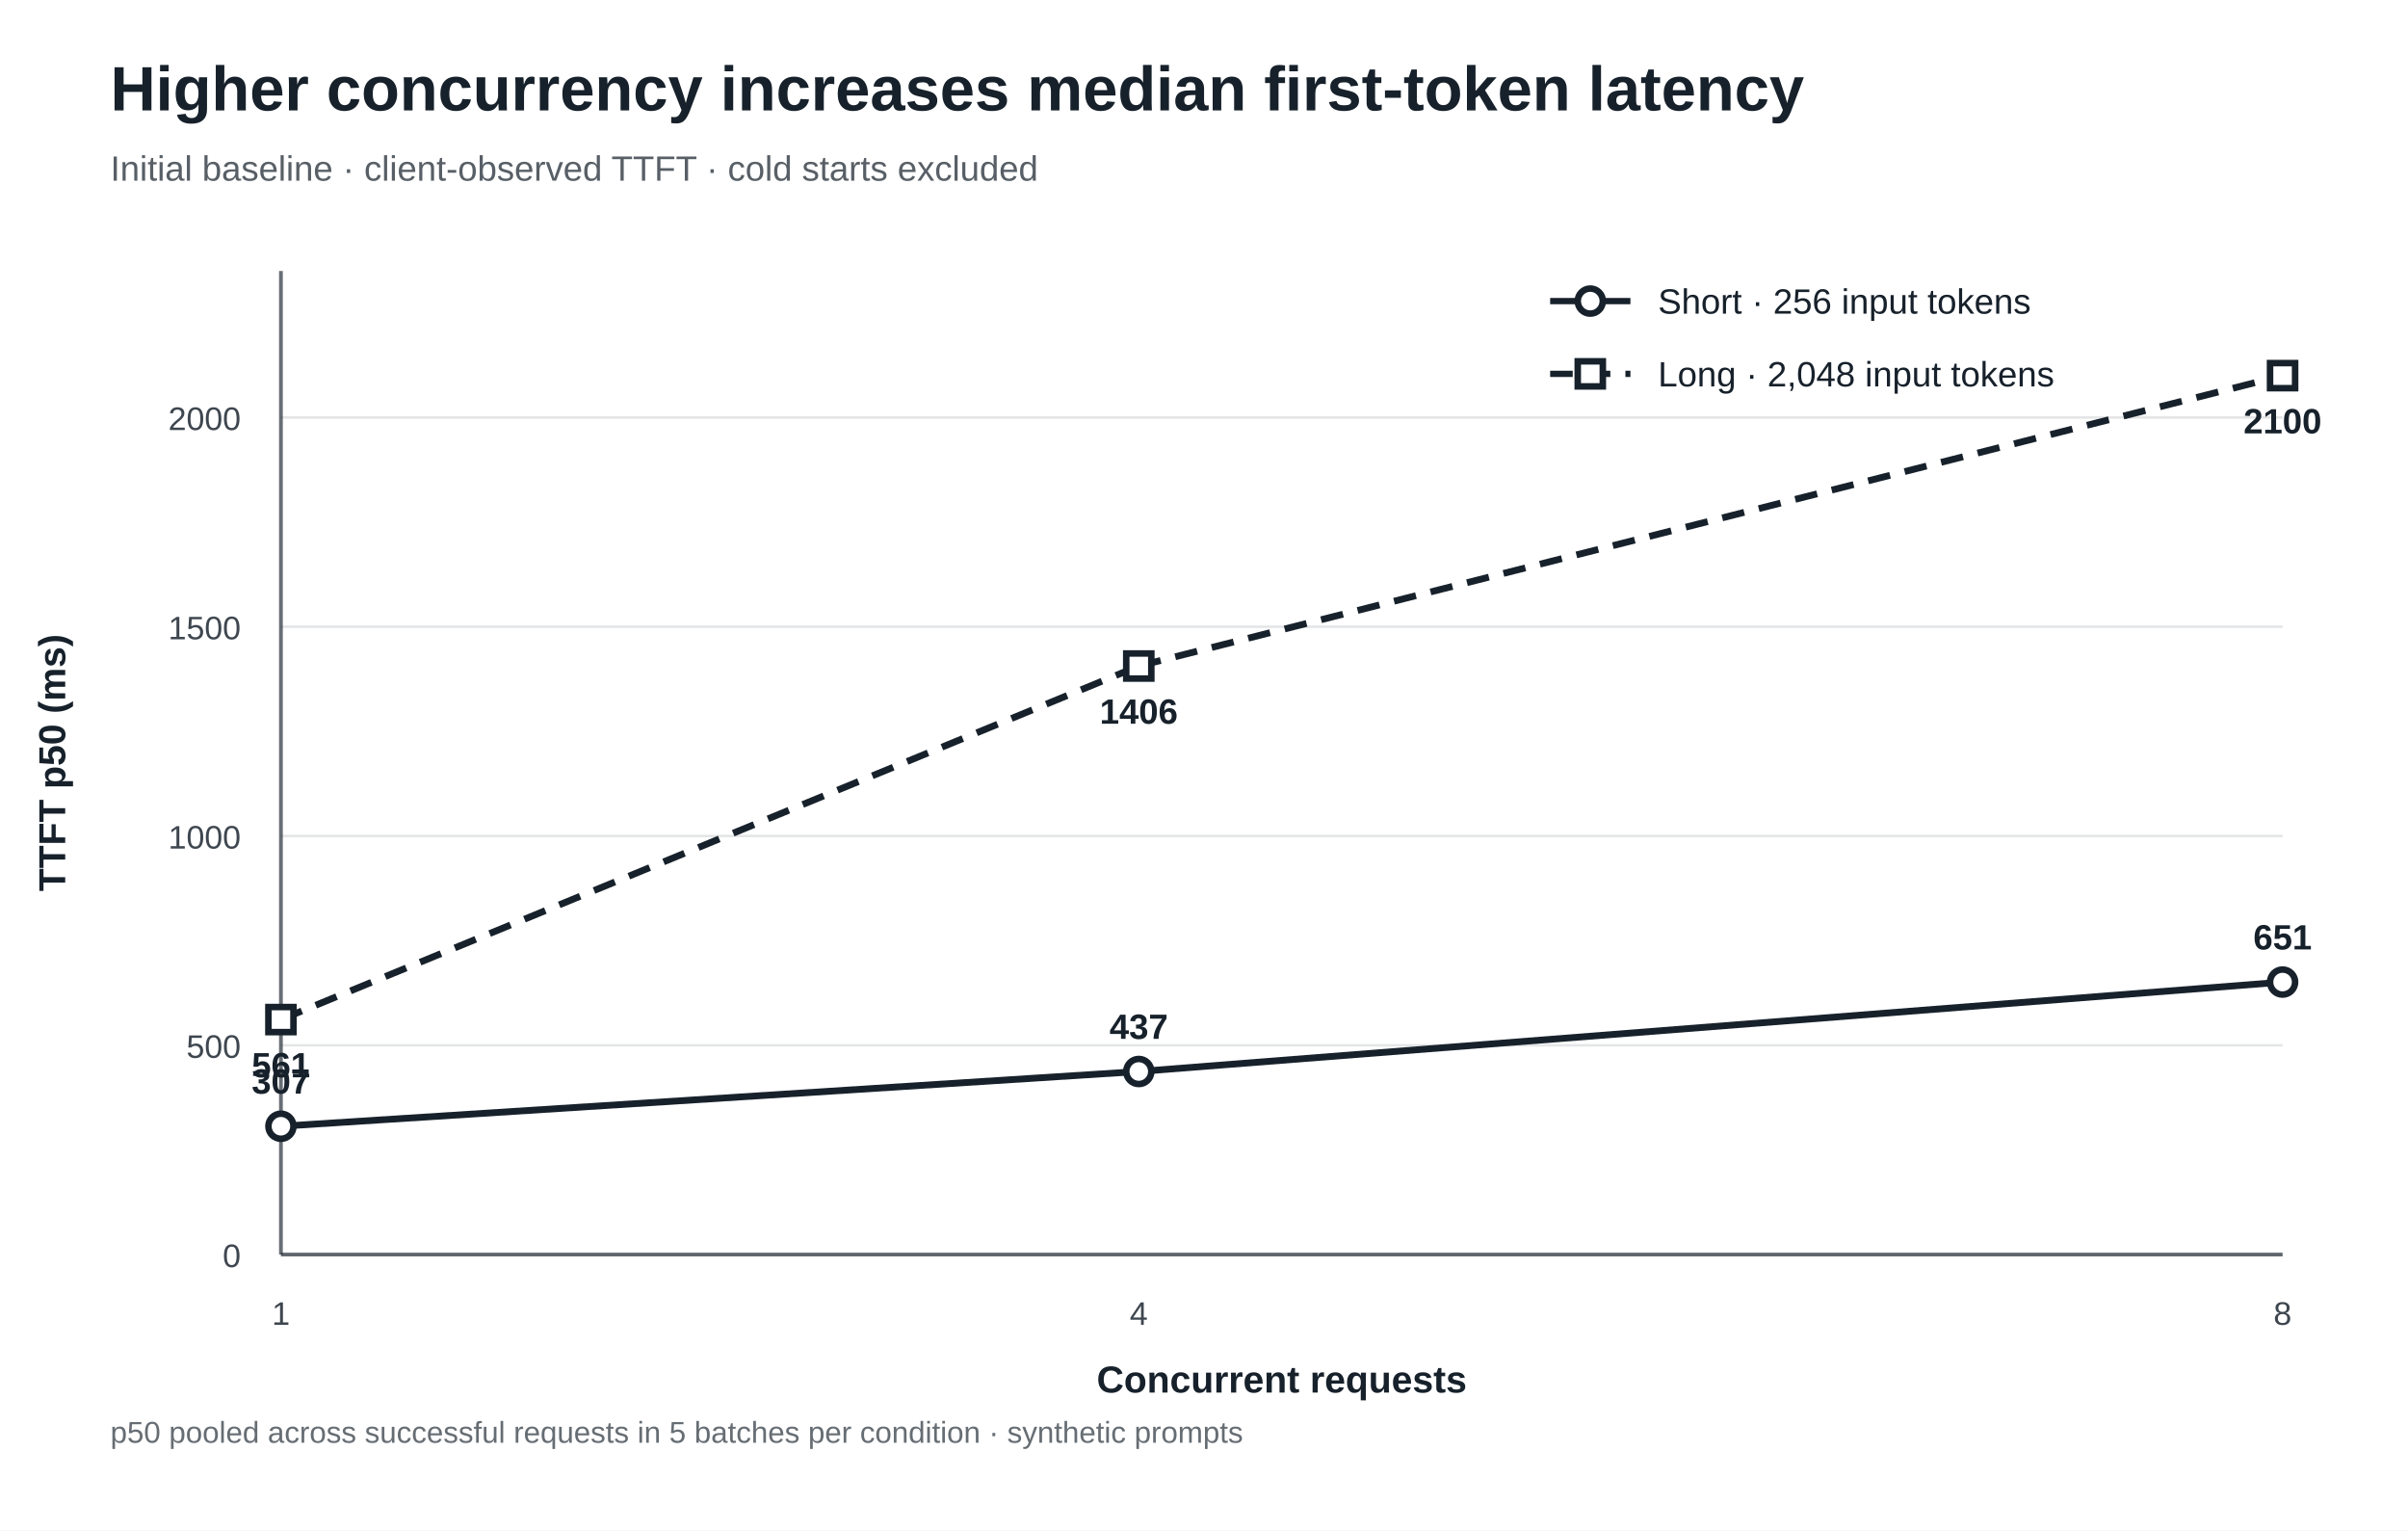
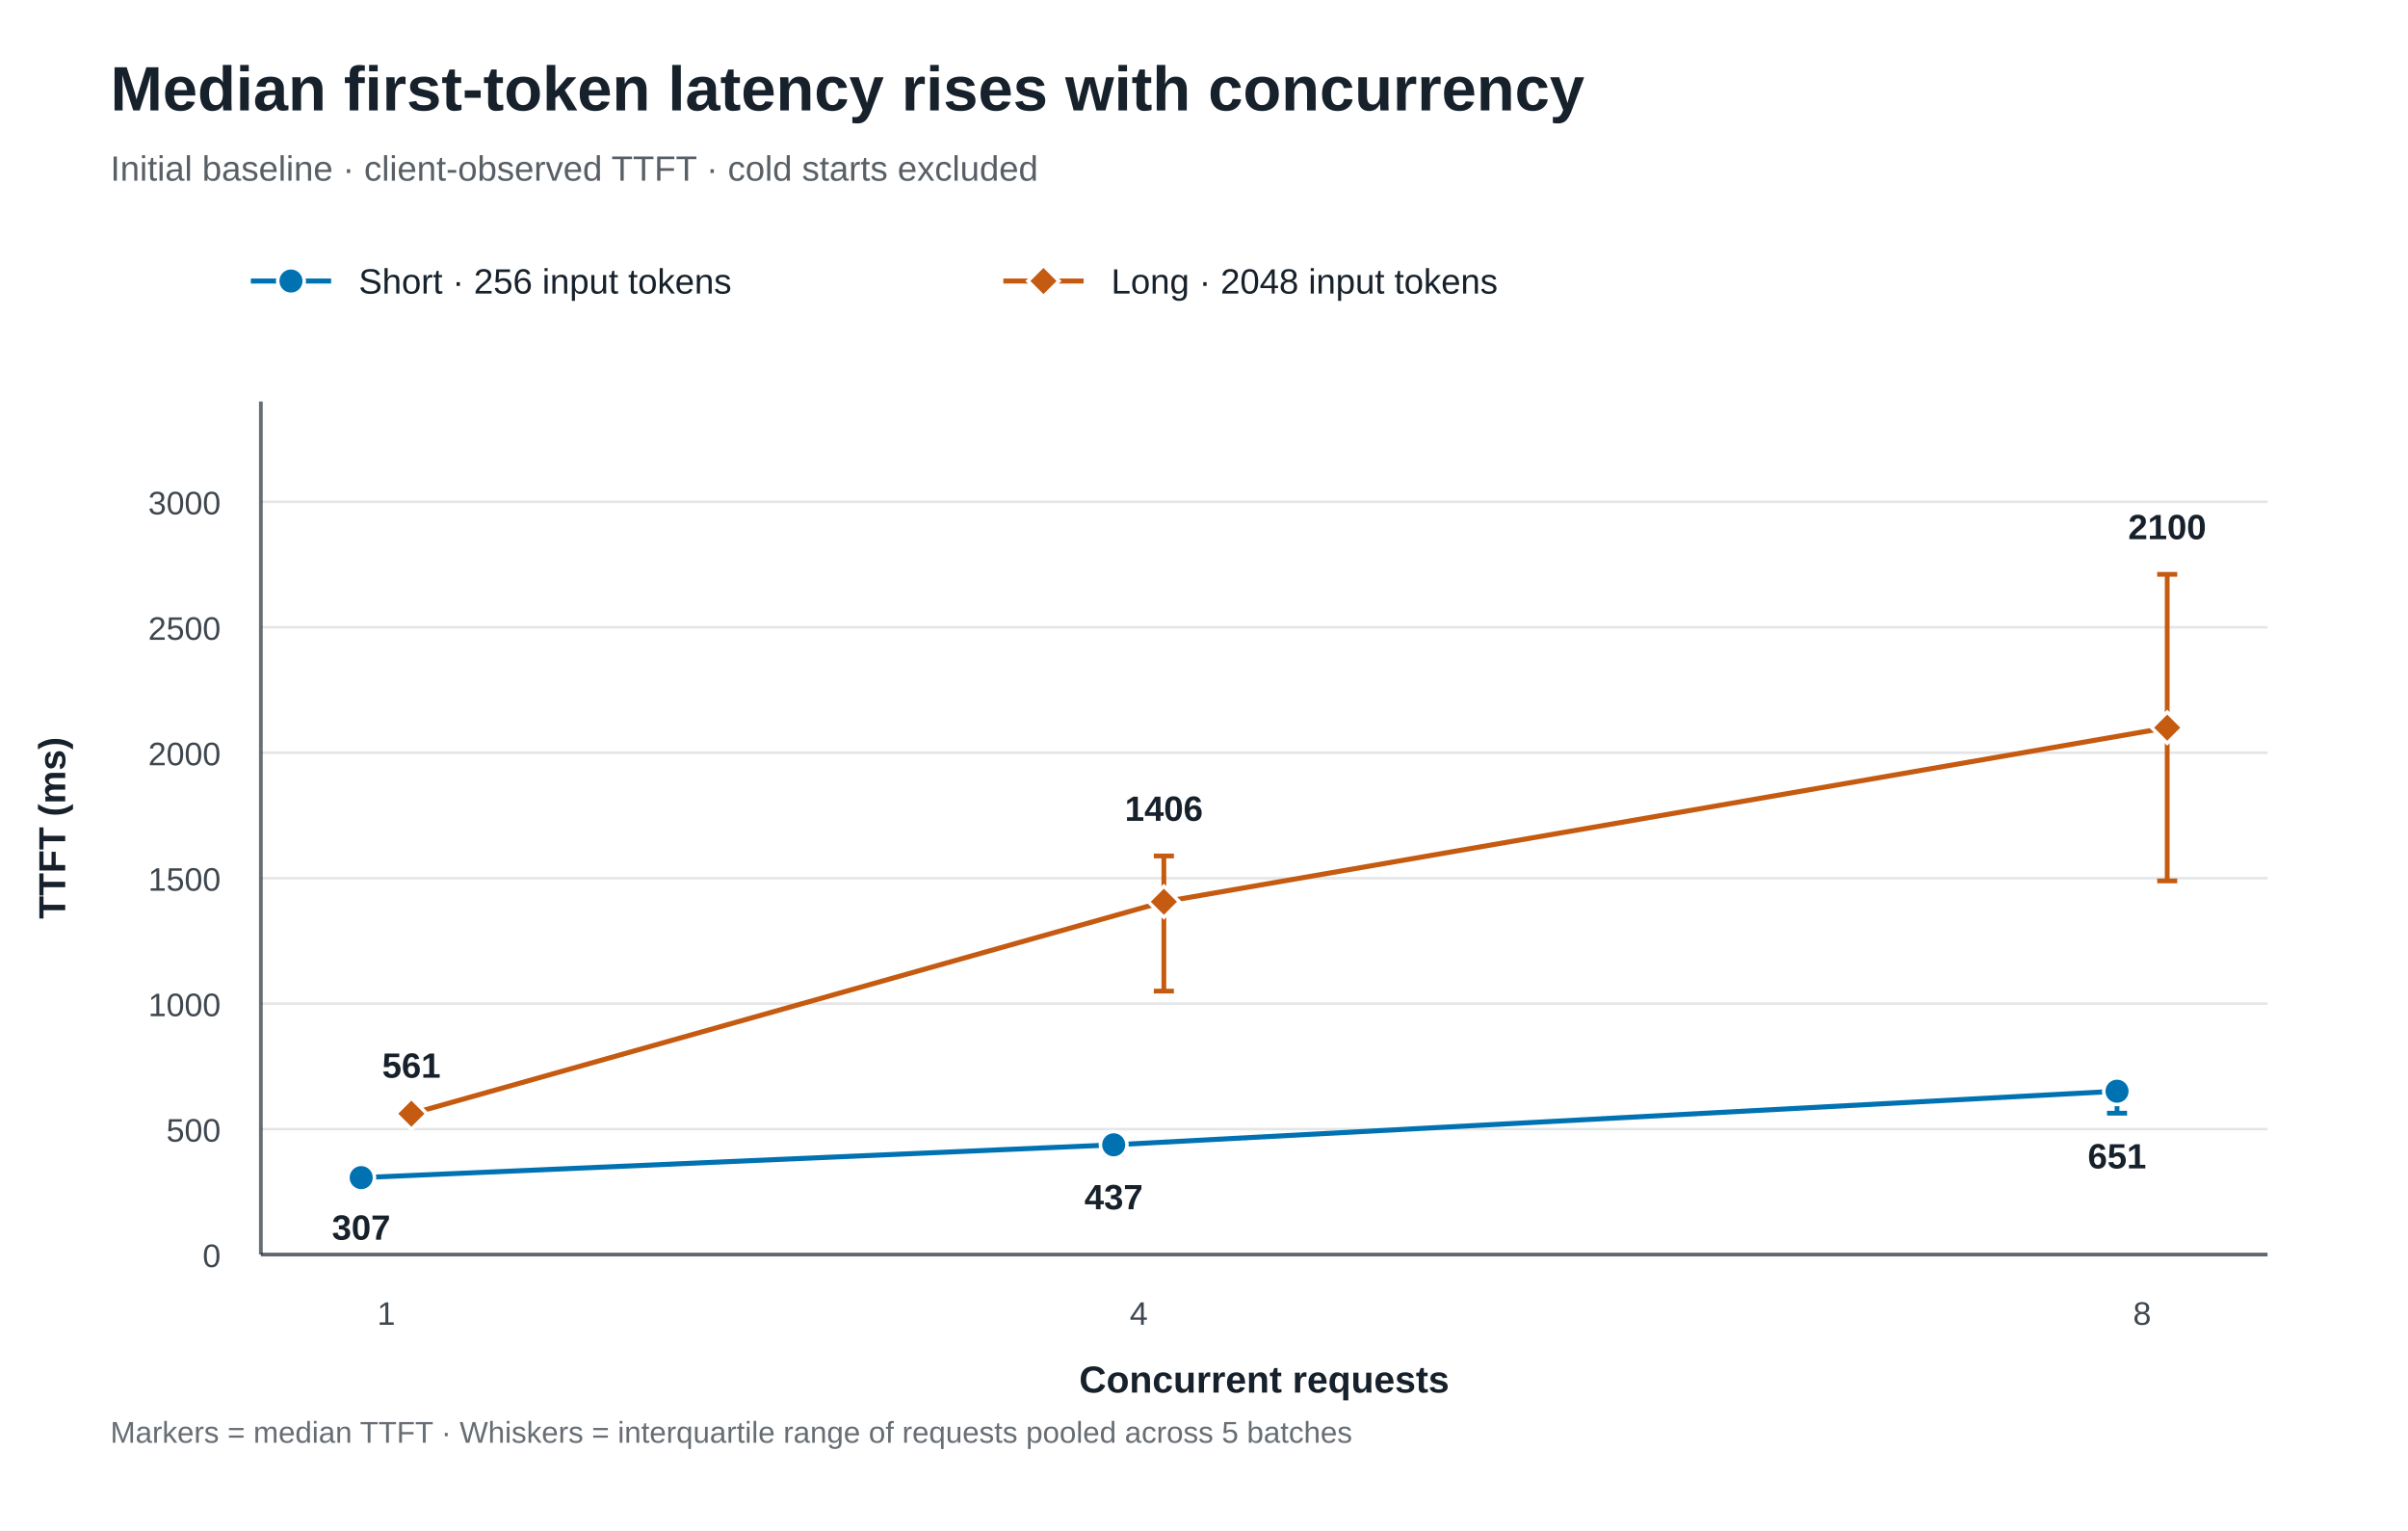
- <svg xmlns="http://www.w3.org/2000/svg" width="960" height="610" viewBox="0 0 960 610" role="img" aria-label="Higher concurrency increases median first-token latency" style="color:#17212b">
-   <rect x="0" y="0" width="100%" height="100%" fill="#ffffff" />
-   <style>text{font-family:Arial,Helvetica,sans-serif;fill:currentColor}.title{font-size:25px;font-weight:700}.subtitle{font-size:14px;opacity:.72}.footnote{font-size:12px;opacity:.66}.tick{font-size:13px;opacity:.83}.axislabel{font-size:15px;font-weight:600}.legend{font-size:14px}.value{font-size:14px;font-weight:600}</style>
-   <text x="44.00" y="44.00" class="title">Higher concurrency increases median first-token latency</text>
+ <svg xmlns="http://www.w3.org/2000/svg" width="960" height="610" viewBox="0 0 960 610" role="img" aria-label="Median first-token latency rises with concurrency">
+   <rect width="100%" height="100%" fill="#ffffff" />
+   <style>text{font-family:Arial,Helvetica,sans-serif;fill:#17212b}.title{font-size:25px;font-weight:700}.subtitle{font-size:14px;opacity:.72}.footnote{font-size:12px;opacity:.66}.tick{font-size:13px;opacity:.83}.axislabel{font-size:15px;font-weight:600}.legend{font-size:14px}.value{font-size:14px;font-weight:600}</style>
+   <text x="44.00" y="44.00" class="title">Median first-token latency rises with concurrency</text>
  <text x="44.00" y="72.00" class="subtitle">Initial baseline · client-observed TTFT · cold starts excluded</text>
-   <text x="44.00" y="575.00" class="footnote">p50 pooled across successful requests in 5 batches per condition · synthetic prompts</text>
-   <line x1="112.00" y1="500.00" x2="910.00" y2="500.00" stroke="currentColor" fill="none" stroke-width="1" opacity="0.12" />
-   <text x="96.00" y="505.00" class="tick" text-anchor="end">0</text>
-   <line x1="112.00" y1="416.60" x2="910.00" y2="416.60" stroke="currentColor" fill="none" stroke-width="1" opacity="0.12" />
-   <text x="96.00" y="421.60" class="tick" text-anchor="end">500</text>
-   <line x1="112.00" y1="333.19" x2="910.00" y2="333.19" stroke="currentColor" fill="none" stroke-width="1" opacity="0.12" />
-   <text x="96.00" y="338.19" class="tick" text-anchor="end">1000</text>
-   <line x1="112.00" y1="249.79" x2="910.00" y2="249.79" stroke="currentColor" fill="none" stroke-width="1" opacity="0.12" />
-   <text x="96.00" y="254.79" class="tick" text-anchor="end">1500</text>
-   <line x1="112.00" y1="166.38" x2="910.00" y2="166.38" stroke="currentColor" fill="none" stroke-width="1" opacity="0.12" />
-   <text x="96.00" y="171.38" class="tick" text-anchor="end">2000</text>
-   <line x1="112.00" y1="108.00" x2="112.00" y2="500.00" stroke="currentColor" fill="none" stroke-width="1.5" opacity="0.65" />
-   <line x1="112.00" y1="500.00" x2="910.00" y2="500.00" stroke="currentColor" fill="none" stroke-width="1.5" opacity="0.65" />
-   <text x="112.00" y="528.00" class="tick" text-anchor="middle">1</text>
+   <text x="44.00" y="575.00" class="footnote">Markers = median TTFT · Whiskers = interquartile range of requests pooled across 5 batches</text>
+   <line x1="104.00" y1="500.00" x2="904.00" y2="500.00" stroke="#17212b" stroke-width="1" opacity="0.12" />
+   <text x="88.00" y="505.00" class="tick" text-anchor="end">0</text>
+   <line x1="104.00" y1="450.00" x2="904.00" y2="450.00" stroke="#17212b" stroke-width="1" opacity="0.12" />
+   <text x="88.00" y="455.00" class="tick" text-anchor="end">500</text>
+   <line x1="104.00" y1="400.00" x2="904.00" y2="400.00" stroke="#17212b" stroke-width="1" opacity="0.12" />
+   <text x="88.00" y="405.00" class="tick" text-anchor="end">1000</text>
+   <line x1="104.00" y1="350.00" x2="904.00" y2="350.00" stroke="#17212b" stroke-width="1" opacity="0.12" />
+   <text x="88.00" y="355.00" class="tick" text-anchor="end">1500</text>
+   <line x1="104.00" y1="300.00" x2="904.00" y2="300.00" stroke="#17212b" stroke-width="1" opacity="0.12" />
+   <text x="88.00" y="305.00" class="tick" text-anchor="end">2000</text>
+   <line x1="104.00" y1="250.00" x2="904.00" y2="250.00" stroke="#17212b" stroke-width="1" opacity="0.12" />
+   <text x="88.00" y="255.00" class="tick" text-anchor="end">2500</text>
+   <line x1="104.00" y1="200.00" x2="904.00" y2="200.00" stroke="#17212b" stroke-width="1" opacity="0.12" />
+   <text x="88.00" y="205.00" class="tick" text-anchor="end">3000</text>
+   <line x1="104.00" y1="160.00" x2="104.00" y2="500.00" stroke="#17212b" stroke-width="1.5" opacity="0.65" />
+   <line x1="104.00" y1="500.00" x2="904.00" y2="500.00" stroke="#17212b" stroke-width="1.5" opacity="0.65" />
+   <text x="154.00" y="528.00" class="tick" text-anchor="middle">1</text>
  <text x="454.00" y="528.00" class="tick" text-anchor="middle">4</text>
-   <text x="910.00" y="528.00" class="tick" text-anchor="middle">8</text>
-   <text x="511.00" y="555.00" class="axislabel" text-anchor="middle">Concurrent requests</text>
-   <text x="26.00" y="304.00" class="axislabel" text-anchor="middle" transform="rotate(-90 26.00 304.00)">TTFT p50 (ms)</text>
-   <line x1="112.00" y1="448.86" x2="454.00" y2="427.04" stroke="currentColor" fill="none" stroke-width="2.7" opacity="1" />
-   <line x1="454.00" y1="427.04" x2="910.00" y2="391.40" stroke="currentColor" fill="none" stroke-width="2.7" opacity="1" />
-   <circle cx="112.00" cy="448.86" r="5" fill="white" stroke="currentColor" stroke-width="2.6" />
-   <circle cx="454.00" cy="427.04" r="5" fill="white" stroke="currentColor" stroke-width="2.6" />
-   <circle cx="910.00" cy="391.40" r="5" fill="white" stroke="currentColor" stroke-width="2.6" />
-   <text x="112.00" y="435.86" class="value" text-anchor="middle">307</text>
-   <text x="454.00" y="414.04" class="value" text-anchor="middle">437</text>
-   <text x="910.00" y="378.40" class="value" text-anchor="middle">651</text>
-   <line x1="112.00" y1="406.35" x2="454.00" y2="265.44" stroke="currentColor" fill="none" stroke-width="2.7" opacity="1" stroke-dasharray="9 6" />
-   <line x1="454.00" y1="265.44" x2="910.00" y2="149.71" stroke="currentColor" fill="none" stroke-width="2.7" opacity="1" stroke-dasharray="9 6" />
-   <rect x="107.00" y="401.35" width="10" height="10" fill="white" stroke="currentColor" stroke-width="2.6" />
-   <rect x="449.00" y="260.44" width="10" height="10" fill="white" stroke="currentColor" stroke-width="2.6" />
-   <rect x="905.00" y="144.71" width="10" height="10" fill="white" stroke="currentColor" stroke-width="2.6" />
-   <text x="112.00" y="429.35" class="value" text-anchor="middle">561</text>
-   <text x="454.00" y="288.44" class="value" text-anchor="middle">1406</text>
-   <text x="910.00" y="172.71" class="value" text-anchor="middle">2100</text>
-   <line x1="618.00" y1="120.00" x2="650.00" y2="120.00" stroke="currentColor" fill="none" stroke-width="2.5" opacity="1" />
-   <circle cx="634.00" cy="120.00" r="5" fill="white" stroke="currentColor" stroke-width="2.6" />
-   <text x="661.00" y="125.00" class="legend">Short · 256 input tokens</text>
-   <line x1="618.00" y1="149.00" x2="650.00" y2="149.00" stroke="currentColor" fill="none" stroke-width="2.5" opacity="1" stroke-dasharray="9 6" />
-   <rect x="629.00" y="144.00" width="10" height="10" fill="white" stroke="currentColor" stroke-width="2.6" />
-   <text x="661.00" y="154.00" class="legend">Long · 2,048 input tokens</text>
+   <text x="854.00" y="528.00" class="tick" text-anchor="middle">8</text>
+   <text x="504.00" y="555.00" class="axislabel" text-anchor="middle">Concurrent requests</text>
+   <text x="26.00" y="330.00" class="axislabel" text-anchor="middle" transform="rotate(-90 26.00 330.00)">TTFT (ms)</text>
+   <line x1="144.00" y1="472.08" x2="144.00" y2="468.31" stroke="#0072B2" stroke-width="1.9" opacity="1" />
+   <line x1="140.00" y1="472.08" x2="148.00" y2="472.08" stroke="#0072B2" stroke-width="1.9" opacity="1" />
+   <line x1="140.00" y1="468.31" x2="148.00" y2="468.31" stroke="#0072B2" stroke-width="1.9" opacity="1" />
+   <line x1="444.00" y1="459.95" x2="444.00" y2="453.33" stroke="#0072B2" stroke-width="1.9" opacity="1" />
+   <line x1="440.00" y1="459.95" x2="448.00" y2="459.95" stroke="#0072B2" stroke-width="1.9" opacity="1" />
+   <line x1="440.00" y1="453.33" x2="448.00" y2="453.33" stroke="#0072B2" stroke-width="1.9" opacity="1" />
+   <line x1="844.00" y1="443.66" x2="844.00" y2="432.17" stroke="#0072B2" stroke-width="1.9" opacity="1" />
+   <line x1="840.00" y1="443.66" x2="848.00" y2="443.66" stroke="#0072B2" stroke-width="1.9" opacity="1" />
+   <line x1="840.00" y1="432.17" x2="848.00" y2="432.17" stroke="#0072B2" stroke-width="1.9" opacity="1" />
+   <polyline points="144.00,469.34 444.00,456.26 844.00,434.90" fill="none" stroke="#0072B2" stroke-width="2" stroke-linecap="round" stroke-linejoin="round" />
+   <text x="144.00" y="494.08" class="value" text-anchor="middle">307</text>
+   <text x="444.00" y="481.95" class="value" text-anchor="middle">437</text>
+   <text x="844.00" y="465.66" class="value" text-anchor="middle">651</text>
+   <line x1="164.00" y1="444.22" x2="164.00" y2="443.52" stroke="#C55A11" stroke-width="1.9" opacity="1" />
+   <line x1="160.00" y1="444.22" x2="168.00" y2="444.22" stroke="#C55A11" stroke-width="1.9" opacity="1" />
+   <line x1="160.00" y1="443.52" x2="168.00" y2="443.52" stroke="#C55A11" stroke-width="1.9" opacity="1" />
+   <line x1="464.00" y1="395.00" x2="464.00" y2="341.14" stroke="#C55A11" stroke-width="1.9" opacity="1" />
+   <line x1="460.00" y1="395.00" x2="468.00" y2="395.00" stroke="#C55A11" stroke-width="1.9" opacity="1" />
+   <line x1="460.00" y1="341.14" x2="468.00" y2="341.14" stroke="#C55A11" stroke-width="1.9" opacity="1" />
+   <line x1="864.00" y1="351.08" x2="864.00" y2="228.90" stroke="#C55A11" stroke-width="1.9" opacity="1" />
+   <line x1="860.00" y1="351.08" x2="868.00" y2="351.08" stroke="#C55A11" stroke-width="1.9" opacity="1" />
+   <line x1="860.00" y1="228.90" x2="868.00" y2="228.90" stroke="#C55A11" stroke-width="1.9" opacity="1" />
+   <polyline points="164.00,443.86 464.00,359.39 864.00,290.01" fill="none" stroke="#C55A11" stroke-width="2" stroke-linecap="round" stroke-linejoin="round" />
+   <text x="164.00" y="429.52" class="value" text-anchor="middle">561</text>
+   <text x="464.00" y="327.14" class="value" text-anchor="middle">1406</text>
+   <text x="864.00" y="214.90" class="value" text-anchor="middle">2100</text>
+   <circle cx="144.00" cy="469.34" r="5.3" fill="#0072B2" stroke="white" stroke-width="1.4" />
+   <circle cx="444.00" cy="456.26" r="5.3" fill="#0072B2" stroke="white" stroke-width="1.4" />
+   <circle cx="844.00" cy="434.90" r="5.3" fill="#0072B2" stroke="white" stroke-width="1.4" />
+   <path d="M 164.00,437.66 L 170.20,443.86 L 164.00,450.06 L 157.80,443.86 Z" fill="#C55A11" stroke="white" stroke-width="1.4" />
+   <path d="M 464.00,353.19 L 470.20,359.39 L 464.00,365.59 L 457.80,359.39 Z" fill="#C55A11" stroke="white" stroke-width="1.4" />
+   <path d="M 864.00,283.81 L 870.20,290.01 L 864.00,296.21 L 857.80,290.01 Z" fill="#C55A11" stroke="white" stroke-width="1.4" />
+   <line x1="100.00" y1="112.00" x2="132.00" y2="112.00" stroke="#0072B2" stroke-width="2" opacity="1" />
+   <circle cx="116.00" cy="112.00" r="5.3" fill="#0072B2" stroke="white" stroke-width="1.4" />
+   <text x="143.00" y="117.00" class="legend">Short · 256 input tokens</text>
+   <line x1="400.00" y1="112.00" x2="432.00" y2="112.00" stroke="#C55A11" stroke-width="2" opacity="1" />
+   <path d="M 416.00,105.80 L 422.20,112.00 L 416.00,118.20 L 409.80,112.00 Z" fill="#C55A11" stroke="white" stroke-width="1.4" />
+   <text x="443.00" y="117.00" class="legend">Long · 2048 input tokens</text>
</svg>
